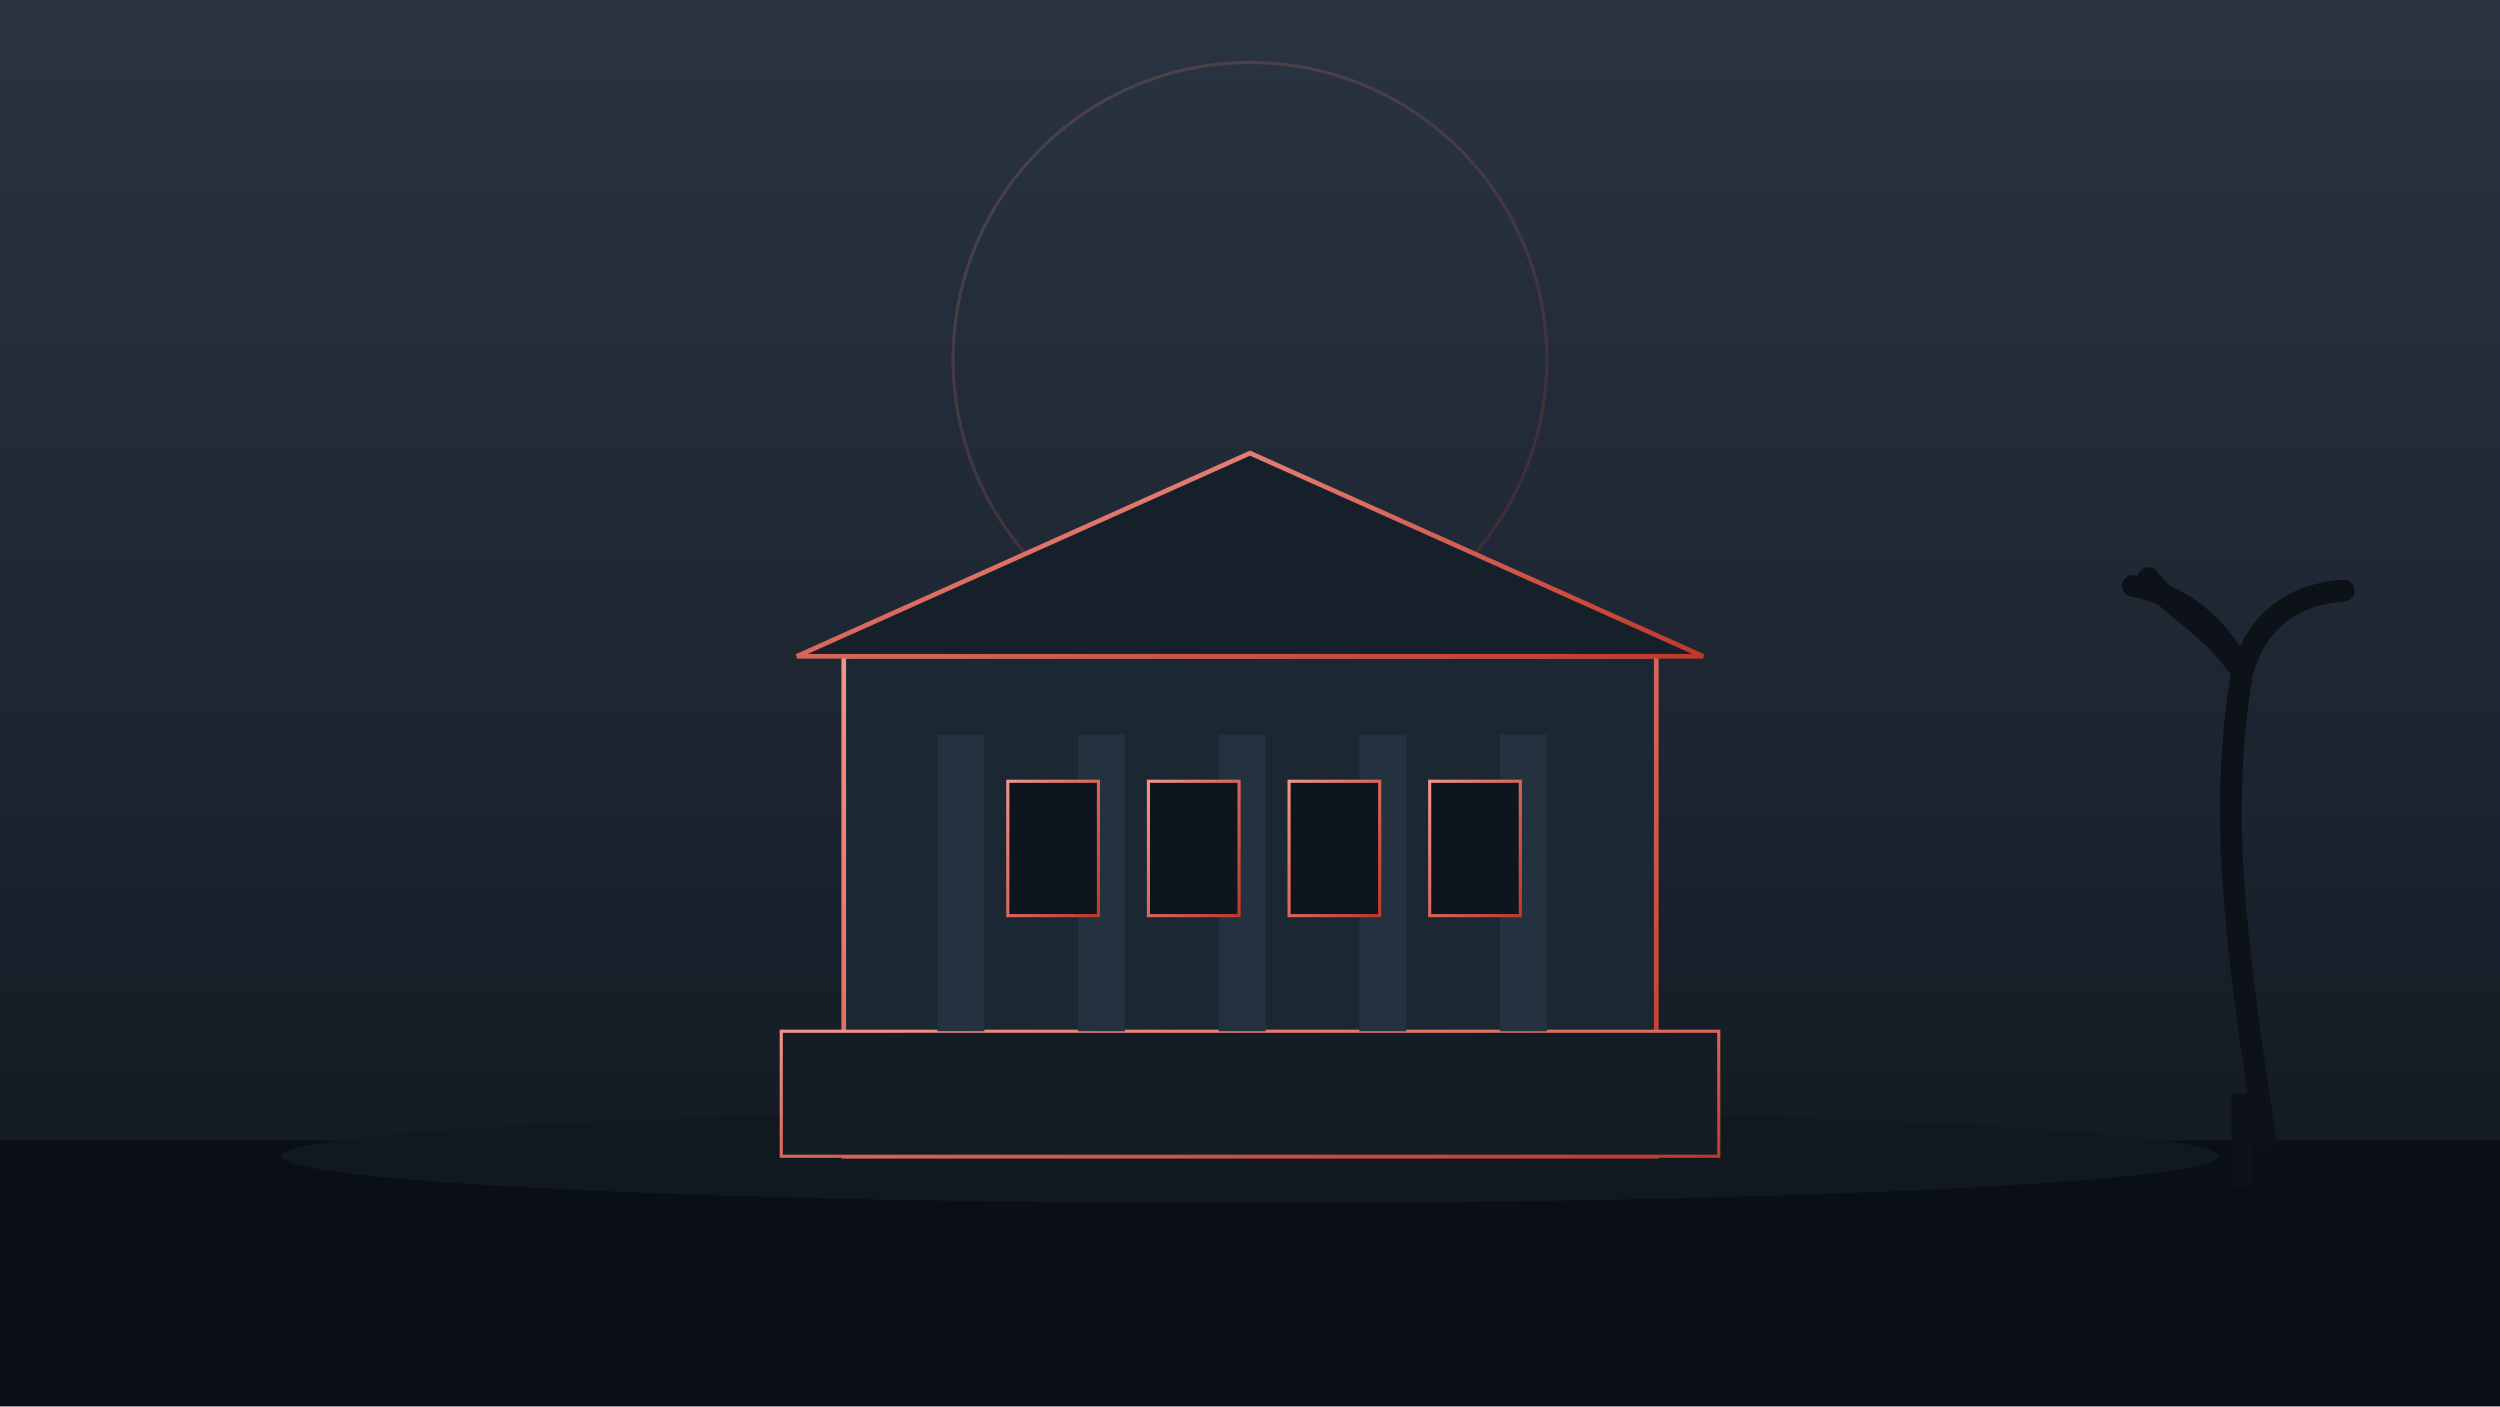
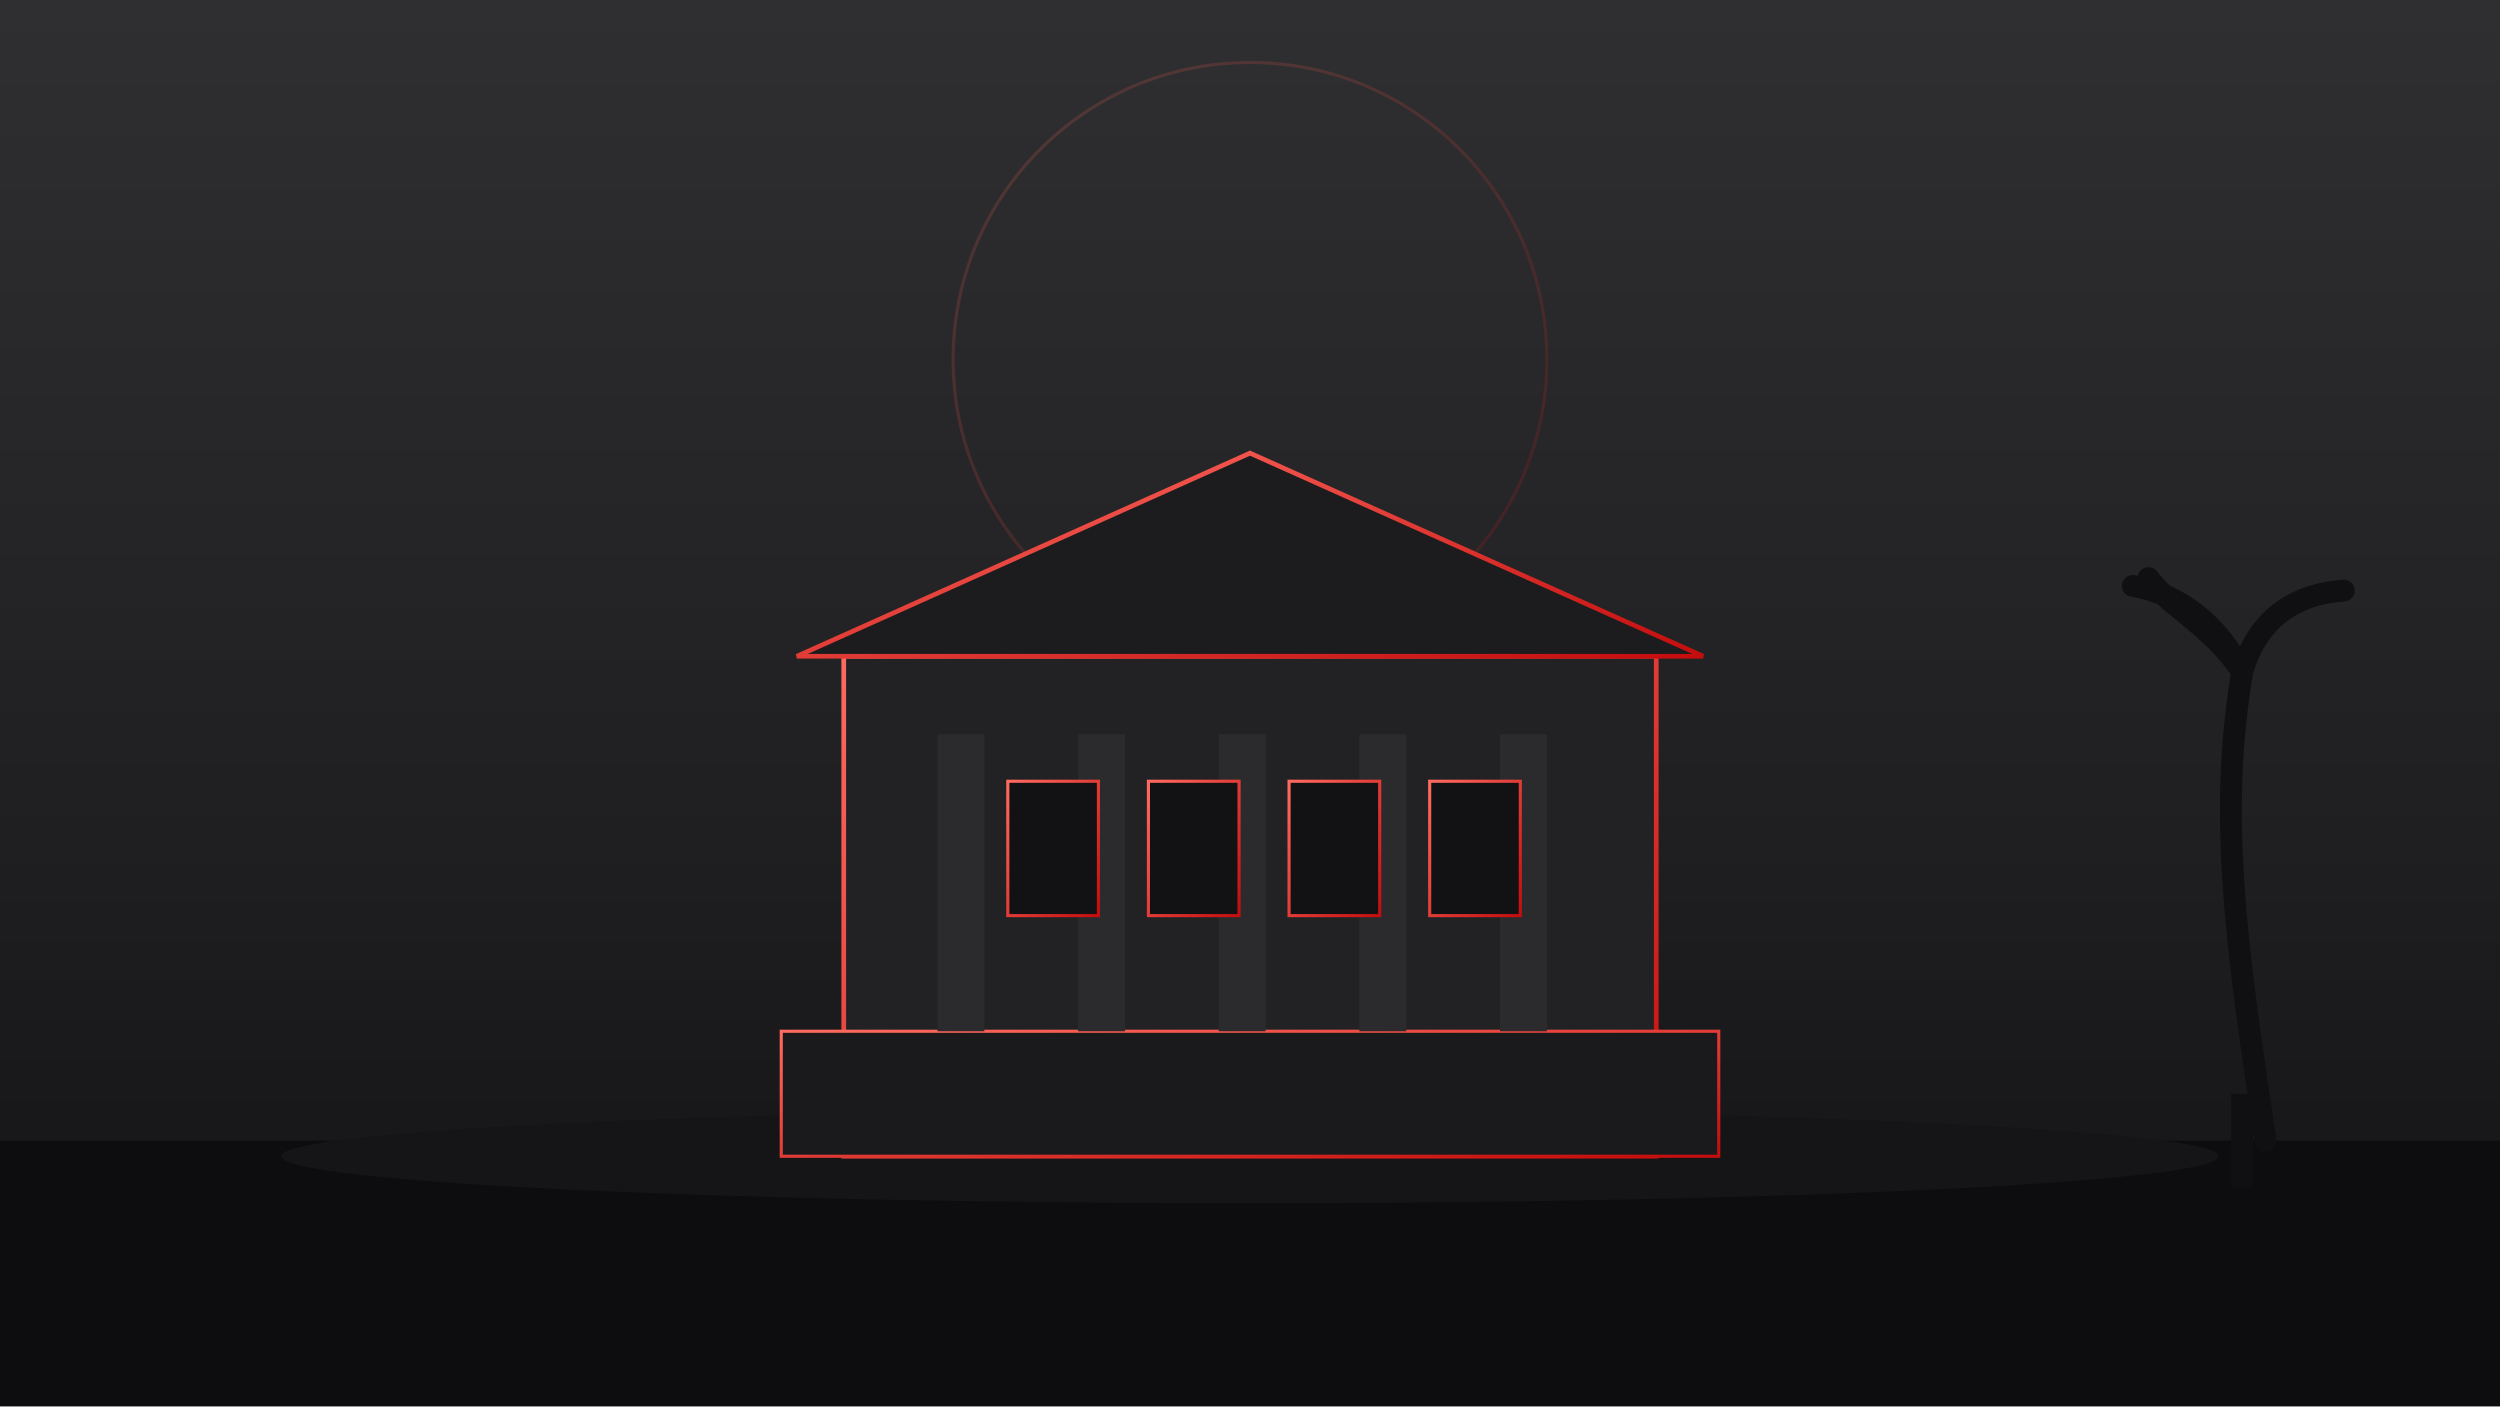
<svg xmlns="http://www.w3.org/2000/svg" width="1600" height="900" viewBox="0 0 1600 900">
  <defs>
    <linearGradient id="bg" x1="0" y1="0" x2="0" y2="1">
-       <stop offset="0" stop-color="#2a3441" />
-       <stop offset="0.6" stop-color="#1a232e" />
-       <stop offset="1" stop-color="#0d131a" />
+       <stop offset="0" stop-color="#2f2f31" />
+       <stop offset="0.6" stop-color="#1f1f21" />
+       <stop offset="1" stop-color="#111113" />
    </linearGradient>
    <linearGradient id="red" x1="0" y1="0" x2="1" y2="1">
-       <stop offset="0" stop-color="#f1948a" />
-       <stop offset="1" stop-color="#c0392b" />
+       <stop offset="0" stop-color="#ff6b60" />
+       <stop offset="1" stop-color="#c40d0d" />
    </linearGradient>
  </defs>
  <rect width="1600" height="900" fill="url(#bg)" />
  <circle cx="800" cy="230" r="190" fill="none" stroke="url(#red)" stroke-opacity="0.18" stroke-width="2" />
-   <rect x="0" y="730" width="1600" height="170" fill="#0a0f15" />
-   <ellipse cx="800" cy="740" rx="620" ry="30" fill="#101820" />
-   <rect x="540" y="420" width="520" height="320" fill="#1b2733" stroke="url(#red)" stroke-width="3" />
-   <rect x="500" y="660" width="600" height="80" fill="#141d26" stroke="url(#red)" stroke-width="2" />
-   <rect x="600" y="470" width="30" height="190" fill="#24313e" />
-   <rect x="690" y="470" width="30" height="190" fill="#24313e" />
-   <rect x="780" y="470" width="30" height="190" fill="#24313e" />
-   <rect x="870" y="470" width="30" height="190" fill="#24313e" />
-   <rect x="960" y="470" width="30" height="190" fill="#24313e" />
-   <polygon points="510,420 800,290 1090,420" fill="#16202a" stroke="url(#red)" stroke-width="3" />
-   <rect x="645" y="500" width="58" height="86" fill="#0e151c" stroke="url(#red)" stroke-width="2" />
-   <rect x="735" y="500" width="58" height="86" fill="#0e151c" stroke="url(#red)" stroke-width="2" />
-   <rect x="825" y="500" width="58" height="86" fill="#0e151c" stroke="url(#red)" stroke-width="2" />
-   <rect x="915" y="500" width="58" height="86" fill="#0e151c" stroke="url(#red)" stroke-width="2" />
-   <path d="M1450 730 C1430 600 1420 520 1435 430 M1435 430 C1420 400 1395 380 1365 375 M1435 430 C1415 400 1390 390 1375 370 M1435 430 C1445 395 1470 380 1500 378" stroke="#0c1218" stroke-width="14" fill="none" stroke-linecap="round" />
-   <rect x="1428" y="700" width="14" height="60" fill="#0c1218" />
+   <rect x="0" y="730" width="1600" height="170" fill="#0d0d0f" />
+   <ellipse cx="800" cy="740" rx="620" ry="30" fill="#151517" />
+   <rect x="540" y="420" width="520" height="320" fill="#222224" stroke="url(#red)" stroke-width="3" />
+   <rect x="500" y="660" width="600" height="80" fill="#1a1a1c" stroke="url(#red)" stroke-width="2" />
+   <rect x="600" y="470" width="30" height="190" fill="#2b2b2d" />
+   <rect x="690" y="470" width="30" height="190" fill="#2b2b2d" />
+   <rect x="780" y="470" width="30" height="190" fill="#2b2b2d" />
+   <rect x="870" y="470" width="30" height="190" fill="#2b2b2d" />
+   <rect x="960" y="470" width="30" height="190" fill="#2b2b2d" />
+   <polygon points="510,420 800,290 1090,420" fill="#1c1c1e" stroke="url(#red)" stroke-width="3" />
+   <rect x="645" y="500" width="58" height="86" fill="#121214" stroke="url(#red)" stroke-width="2" />
+   <rect x="735" y="500" width="58" height="86" fill="#121214" stroke="url(#red)" stroke-width="2" />
+   <rect x="825" y="500" width="58" height="86" fill="#121214" stroke="url(#red)" stroke-width="2" />
+   <rect x="915" y="500" width="58" height="86" fill="#121214" stroke="url(#red)" stroke-width="2" />
+   <path d="M1450 730 C1430 600 1420 520 1435 430 M1435 430 C1420 400 1395 380 1365 375 M1435 430 C1415 400 1390 390 1375 370 M1435 430 C1445 395 1470 380 1500 378" stroke="#101012" stroke-width="14" fill="none" stroke-linecap="round" />
+   <rect x="1428" y="700" width="14" height="60" fill="#101012" />
</svg>
